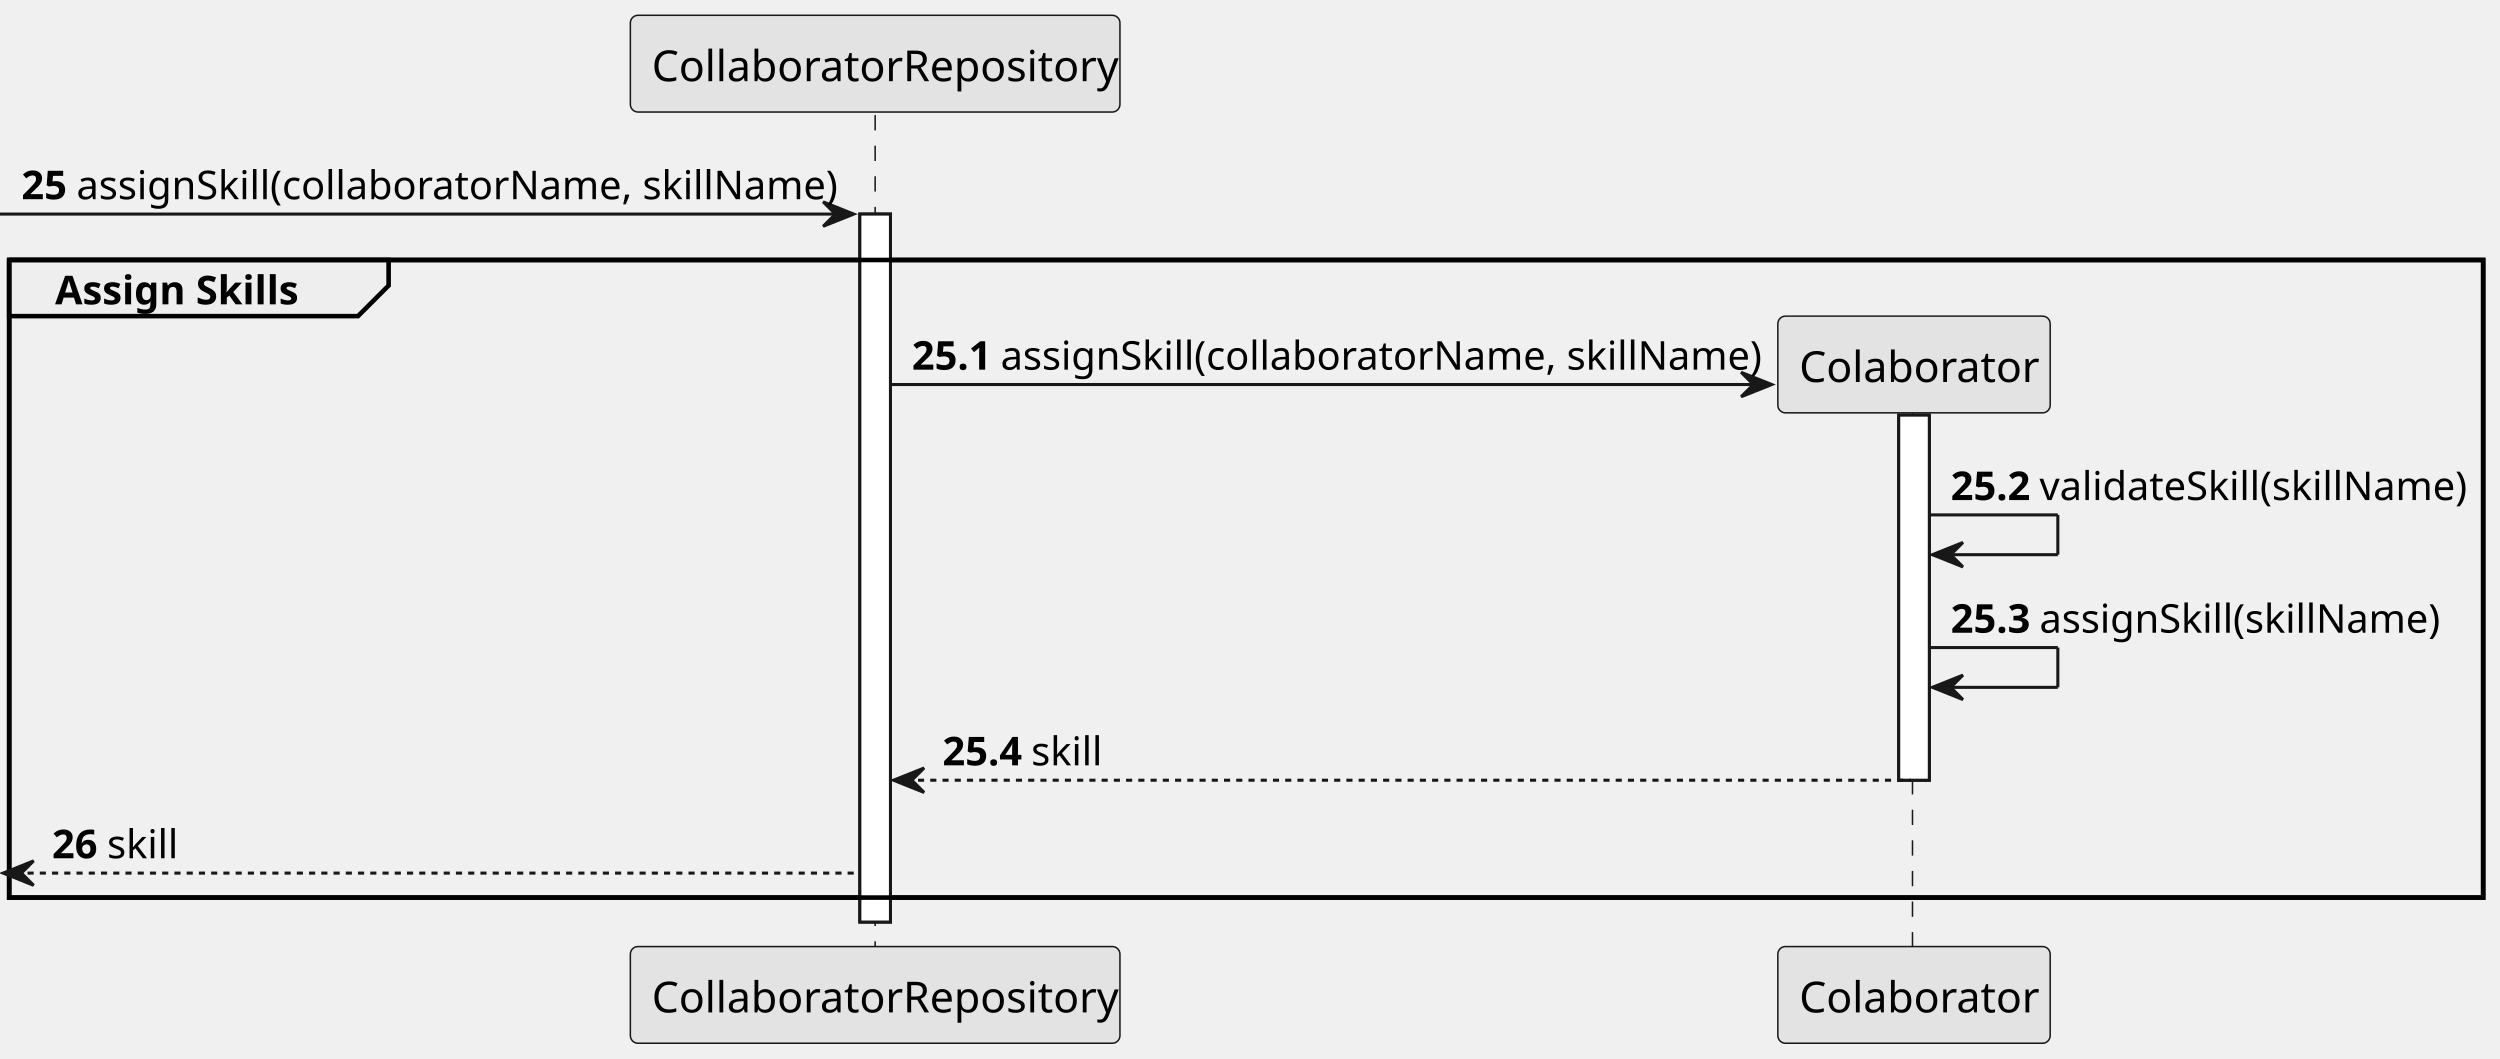
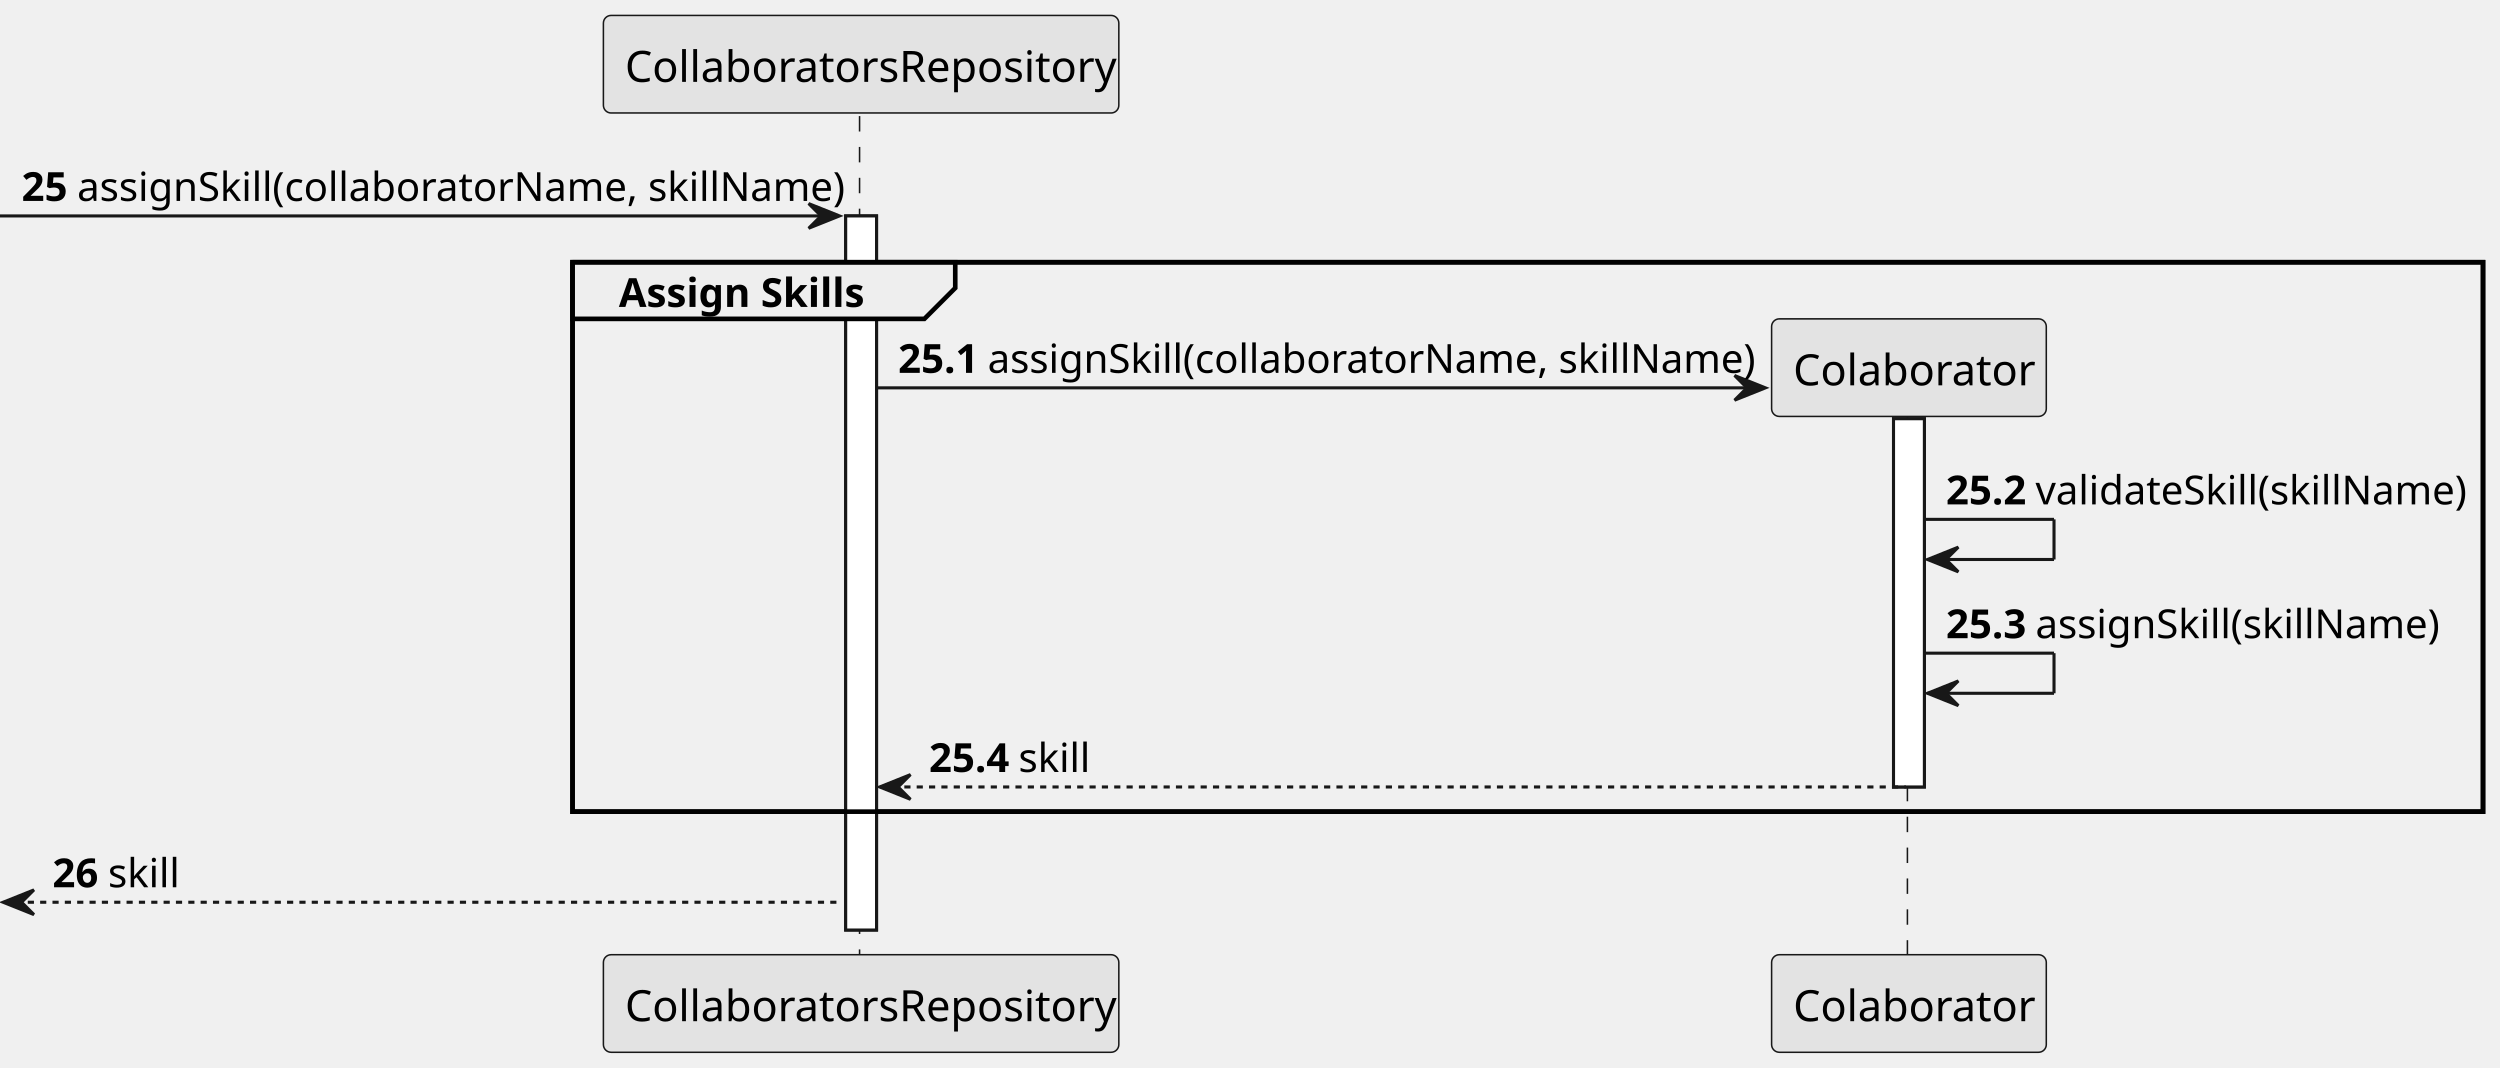
- <svg xmlns="http://www.w3.org/2000/svg" contentStyleType="text/css" height="346px" preserveAspectRatio="none" style="width:817px;height:346px;background:#FFFFFF;" version="1.1" viewBox="0 0 817 346" width="817px" zoomAndPan="magnify">
+ <svg xmlns="http://www.w3.org/2000/svg" contentStyleType="text/css" height="346px" preserveAspectRatio="none" style="width:810px;height:346px;background:#FFFFFF;" version="1.1" viewBox="0 0 810 346" width="810px" zoomAndPan="magnify">
  <defs />
  <g>
-     <rect fill="#FFFFFF" height="231.367" style="stroke:#181818;stroke-width:1.0;" width="10" x="281" y="69.961" />
-     <rect fill="#FFFFFF" height="119.312" style="stroke:#181818;stroke-width:1.0;" width="10" x="620.5" y="135.664" />
-     <rect fill="none" height="208.367" style="stroke:#000000;stroke-width:1.5;" width="808.5" x="3" y="84.961" />
-     <line style="stroke:#181818;stroke-width:0.5;stroke-dasharray:5.0,5.0;" x1="286" x2="286" y1="37.609" y2="310.328" />
-     <line style="stroke:#181818;stroke-width:0.5;stroke-dasharray:5.0,5.0;" x1="625" x2="625" y1="134.617" y2="310.328" />
-     <rect fill="#E3E3E3" height="31.609" rx="2.5" ry="2.5" style="stroke:#181818;stroke-width:0.5;" width="160" x="206" y="5" />
-     <text fill="#000000" font-family="sans-serif" font-size="14" lengthAdjust="spacing" textLength="146" x="213" y="26.533">CollaboratorRepository</text>
-     <rect fill="#E3E3E3" height="31.609" rx="2.5" ry="2.5" style="stroke:#181818;stroke-width:0.5;" width="160" x="206" y="309.328" />
-     <text fill="#000000" font-family="sans-serif" font-size="14" lengthAdjust="spacing" textLength="146" x="213" y="330.861">CollaboratorRepository</text>
-     <rect fill="#E3E3E3" height="31.609" rx="2.5" ry="2.5" style="stroke:#181818;stroke-width:0.5;" width="89" x="581" y="309.328" />
-     <text fill="#000000" font-family="sans-serif" font-size="14" lengthAdjust="spacing" textLength="75" x="588" y="330.861">Colaborator</text>
-     <rect fill="#FFFFFF" height="231.367" style="stroke:#181818;stroke-width:1.0;" width="10" x="281" y="69.961" />
-     <rect fill="#FFFFFF" height="119.312" style="stroke:#181818;stroke-width:1.0;" width="10" x="620.5" y="135.664" />
-     <polygon fill="#181818" points="269,65.961,279,69.961,269,73.961,273,69.961" style="stroke:#181818;stroke-width:1.0;" />
-     <line style="stroke:#181818;stroke-width:1.0;" x1="0" x2="275" y1="69.961" y2="69.961" />
+     <rect fill="#FFFFFF" height="231.367" style="stroke:#181818;stroke-width:1.0;" width="10" x="274" y="69.961" />
+     <rect fill="#FFFFFF" height="119.312" style="stroke:#181818;stroke-width:1.0;" width="10" x="613.5" y="135.664" />
+     <rect fill="none" height="178.016" style="stroke:#000000;stroke-width:1.5;" width="619" x="185.5" y="84.961" />
+     <line style="stroke:#181818;stroke-width:0.5;stroke-dasharray:5.0,5.0;" x1="278.5" x2="278.5" y1="37.609" y2="310.328" />
+     <line style="stroke:#181818;stroke-width:0.5;stroke-dasharray:5.0,5.0;" x1="618" x2="618" y1="134.617" y2="310.328" />
+     <rect fill="#E3E3E3" height="31.609" rx="2.5" ry="2.5" style="stroke:#181818;stroke-width:0.5;" width="167" x="195.5" y="5" />
+     <text fill="#000000" font-family="sans-serif" font-size="14" lengthAdjust="spacing" textLength="153" x="202.5" y="26.533">CollaboratorsRepository</text>
+     <rect fill="#E3E3E3" height="31.609" rx="2.5" ry="2.5" style="stroke:#181818;stroke-width:0.5;" width="167" x="195.5" y="309.328" />
+     <text fill="#000000" font-family="sans-serif" font-size="14" lengthAdjust="spacing" textLength="153" x="202.5" y="330.861">CollaboratorsRepository</text>
+     <rect fill="#E3E3E3" height="31.609" rx="2.5" ry="2.5" style="stroke:#181818;stroke-width:0.5;" width="89" x="574" y="309.328" />
+     <text fill="#000000" font-family="sans-serif" font-size="14" lengthAdjust="spacing" textLength="75" x="581" y="330.861">Colaborator</text>
+     <rect fill="#FFFFFF" height="231.367" style="stroke:#181818;stroke-width:1.0;" width="10" x="274" y="69.961" />
+     <rect fill="#FFFFFF" height="119.312" style="stroke:#181818;stroke-width:1.0;" width="10" x="613.5" y="135.664" />
+     <polygon fill="#181818" points="262,65.961,272,69.961,262,73.961,266,69.961" style="stroke:#181818;stroke-width:1.0;" />
+     <line style="stroke:#181818;stroke-width:1.0;" x1="0" x2="268" y1="69.961" y2="69.961" />
    <text fill="#000000" font-family="sans-serif" font-size="13" font-weight="bold" lengthAdjust="spacing" textLength="14" x="7" y="65.105">25</text>
    <text fill="#000000" font-family="sans-serif" font-size="13" lengthAdjust="spacing" textLength="237" x="25" y="65.105">assignSkill(collaboratorName, skillName)</text>
-     <path d="M3,84.961 L127,84.961 L127,93.312 L117,103.312 L3,103.312 L3,84.961 " fill="#EEEEEE" style="stroke:#000000;stroke-width:1.5;" />
-     <rect fill="none" height="208.367" style="stroke:#000000;stroke-width:1.5;" width="808.5" x="3" y="84.961" />
-     <text fill="#000000" font-family="sans-serif" font-size="13" font-weight="bold" lengthAdjust="spacing" textLength="79" x="18" y="99.456">Assign Skills</text>
-     <polygon fill="#181818" points="569,121.664,579,125.664,569,129.664,573,125.664" style="stroke:#181818;stroke-width:1.0;" />
-     <line style="stroke:#181818;stroke-width:1.0;" x1="291" x2="575" y1="125.664" y2="125.664" />
-     <text fill="#000000" font-family="sans-serif" font-size="13" font-weight="bold" lengthAdjust="spacing" textLength="25" x="298" y="120.808">25.1</text>
-     <text fill="#000000" font-family="sans-serif" font-size="13" lengthAdjust="spacing" textLength="237" x="327" y="120.808">assignSkill(collaboratorName, skillName)</text>
-     <rect fill="#E3E3E3" height="31.609" rx="2.5" ry="2.5" style="stroke:#181818;stroke-width:0.5;" width="89" x="581" y="103.312" />
-     <text fill="#000000" font-family="sans-serif" font-size="14" lengthAdjust="spacing" textLength="75" x="588" y="124.846">Colaborator</text>
-     <line style="stroke:#181818;stroke-width:1.0;" x1="630.5" x2="672.5" y1="168.273" y2="168.273" />
-     <line style="stroke:#181818;stroke-width:1.0;" x1="672.5" x2="672.5" y1="168.273" y2="181.273" />
-     <line style="stroke:#181818;stroke-width:1.0;" x1="631.5" x2="672.5" y1="181.273" y2="181.273" />
-     <polygon fill="#181818" points="641.5,177.273,631.5,181.273,641.5,185.273,637.5,181.273" style="stroke:#181818;stroke-width:1.0;" />
-     <text fill="#000000" font-family="sans-serif" font-size="13" font-weight="bold" lengthAdjust="spacing" textLength="25" x="637.5" y="163.417">25.2</text>
-     <text fill="#000000" font-family="sans-serif" font-size="13" lengthAdjust="spacing" textLength="133" x="666.5" y="163.417">validateSkill(skillName)</text>
-     <line style="stroke:#181818;stroke-width:1.0;" x1="630.5" x2="672.5" y1="211.625" y2="211.625" />
-     <line style="stroke:#181818;stroke-width:1.0;" x1="672.5" x2="672.5" y1="211.625" y2="224.625" />
-     <line style="stroke:#181818;stroke-width:1.0;" x1="631.5" x2="672.5" y1="224.625" y2="224.625" />
-     <polygon fill="#181818" points="641.5,220.625,631.5,224.625,641.5,228.625,637.5,224.625" style="stroke:#181818;stroke-width:1.0;" />
-     <text fill="#000000" font-family="sans-serif" font-size="13" font-weight="bold" lengthAdjust="spacing" textLength="25" x="637.5" y="206.769">25.3</text>
-     <text fill="#000000" font-family="sans-serif" font-size="13" lengthAdjust="spacing" textLength="128" x="666.5" y="206.769">assignSkill(skillName)</text>
-     <polygon fill="#181818" points="302,250.977,292,254.977,302,258.977,298,254.977" style="stroke:#181818;stroke-width:1.0;" />
-     <line style="stroke:#181818;stroke-width:1.0;stroke-dasharray:2.0,2.0;" x1="296" x2="624.5" y1="254.977" y2="254.977" />
-     <text fill="#000000" font-family="sans-serif" font-size="13" font-weight="bold" lengthAdjust="spacing" textLength="25" x="308" y="250.12">25.4</text>
-     <text fill="#000000" font-family="sans-serif" font-size="13" lengthAdjust="spacing" textLength="23" x="337" y="250.12">skill</text>
-     <polygon fill="#181818" points="11,281.328,1,285.328,11,289.328,7,285.328" style="stroke:#181818;stroke-width:1.0;" />
-     <line style="stroke:#181818;stroke-width:1.0;stroke-dasharray:2.0,2.0;" x1="5" x2="280" y1="285.328" y2="285.328" />
-     <text fill="#000000" font-family="sans-serif" font-size="13" font-weight="bold" lengthAdjust="spacing" textLength="14" x="17" y="280.472">26</text>
-     <text fill="#000000" font-family="sans-serif" font-size="13" lengthAdjust="spacing" textLength="23" x="35" y="280.472">skill</text>
+     <path d="M185.5,84.961 L309.5,84.961 L309.5,93.312 L299.5,103.312 L185.5,103.312 L185.5,84.961 " fill="#EEEEEE" style="stroke:#000000;stroke-width:1.5;" />
+     <rect fill="none" height="178.016" style="stroke:#000000;stroke-width:1.5;" width="619" x="185.5" y="84.961" />
+     <text fill="#000000" font-family="sans-serif" font-size="13" font-weight="bold" lengthAdjust="spacing" textLength="79" x="200.5" y="99.456">Assign Skills</text>
+     <polygon fill="#181818" points="562,121.664,572,125.664,562,129.664,566,125.664" style="stroke:#181818;stroke-width:1.0;" />
+     <line style="stroke:#181818;stroke-width:1.0;" x1="284" x2="568" y1="125.664" y2="125.664" />
+     <text fill="#000000" font-family="sans-serif" font-size="13" font-weight="bold" lengthAdjust="spacing" textLength="25" x="291" y="120.808">25.1</text>
+     <text fill="#000000" font-family="sans-serif" font-size="13" lengthAdjust="spacing" textLength="237" x="320" y="120.808">assignSkill(collaboratorName, skillName)</text>
+     <rect fill="#E3E3E3" height="31.609" rx="2.5" ry="2.5" style="stroke:#181818;stroke-width:0.5;" width="89" x="574" y="103.312" />
+     <text fill="#000000" font-family="sans-serif" font-size="14" lengthAdjust="spacing" textLength="75" x="581" y="124.846">Colaborator</text>
+     <line style="stroke:#181818;stroke-width:1.0;" x1="623.5" x2="665.5" y1="168.273" y2="168.273" />
+     <line style="stroke:#181818;stroke-width:1.0;" x1="665.5" x2="665.5" y1="168.273" y2="181.273" />
+     <line style="stroke:#181818;stroke-width:1.0;" x1="624.5" x2="665.5" y1="181.273" y2="181.273" />
+     <polygon fill="#181818" points="634.5,177.273,624.5,181.273,634.5,185.273,630.5,181.273" style="stroke:#181818;stroke-width:1.0;" />
+     <text fill="#000000" font-family="sans-serif" font-size="13" font-weight="bold" lengthAdjust="spacing" textLength="25" x="630.5" y="163.417">25.2</text>
+     <text fill="#000000" font-family="sans-serif" font-size="13" lengthAdjust="spacing" textLength="133" x="659.5" y="163.417">validateSkill(skillName)</text>
+     <line style="stroke:#181818;stroke-width:1.0;" x1="623.5" x2="665.5" y1="211.625" y2="211.625" />
+     <line style="stroke:#181818;stroke-width:1.0;" x1="665.5" x2="665.5" y1="211.625" y2="224.625" />
+     <line style="stroke:#181818;stroke-width:1.0;" x1="624.5" x2="665.5" y1="224.625" y2="224.625" />
+     <polygon fill="#181818" points="634.5,220.625,624.5,224.625,634.5,228.625,630.5,224.625" style="stroke:#181818;stroke-width:1.0;" />
+     <text fill="#000000" font-family="sans-serif" font-size="13" font-weight="bold" lengthAdjust="spacing" textLength="25" x="630.5" y="206.769">25.3</text>
+     <text fill="#000000" font-family="sans-serif" font-size="13" lengthAdjust="spacing" textLength="128" x="659.5" y="206.769">assignSkill(skillName)</text>
+     <polygon fill="#181818" points="295,250.977,285,254.977,295,258.977,291,254.977" style="stroke:#181818;stroke-width:1.0;" />
+     <line style="stroke:#181818;stroke-width:1.0;stroke-dasharray:2.0,2.0;" x1="289" x2="617.5" y1="254.977" y2="254.977" />
+     <text fill="#000000" font-family="sans-serif" font-size="13" font-weight="bold" lengthAdjust="spacing" textLength="25" x="301" y="250.12">25.4</text>
+     <text fill="#000000" font-family="sans-serif" font-size="13" lengthAdjust="spacing" textLength="23" x="330" y="250.12">skill</text>
+     <polygon fill="#181818" points="11,288.328,1,292.328,11,296.328,7,292.328" style="stroke:#181818;stroke-width:1.0;" />
+     <line style="stroke:#181818;stroke-width:1.0;stroke-dasharray:2.0,2.0;" x1="5" x2="273" y1="292.328" y2="292.328" />
+     <text fill="#000000" font-family="sans-serif" font-size="13" font-weight="bold" lengthAdjust="spacing" textLength="14" x="17" y="287.472">26</text>
+     <text fill="#000000" font-family="sans-serif" font-size="13" lengthAdjust="spacing" textLength="23" x="35" y="287.472">skill</text>
  </g>
</svg>
